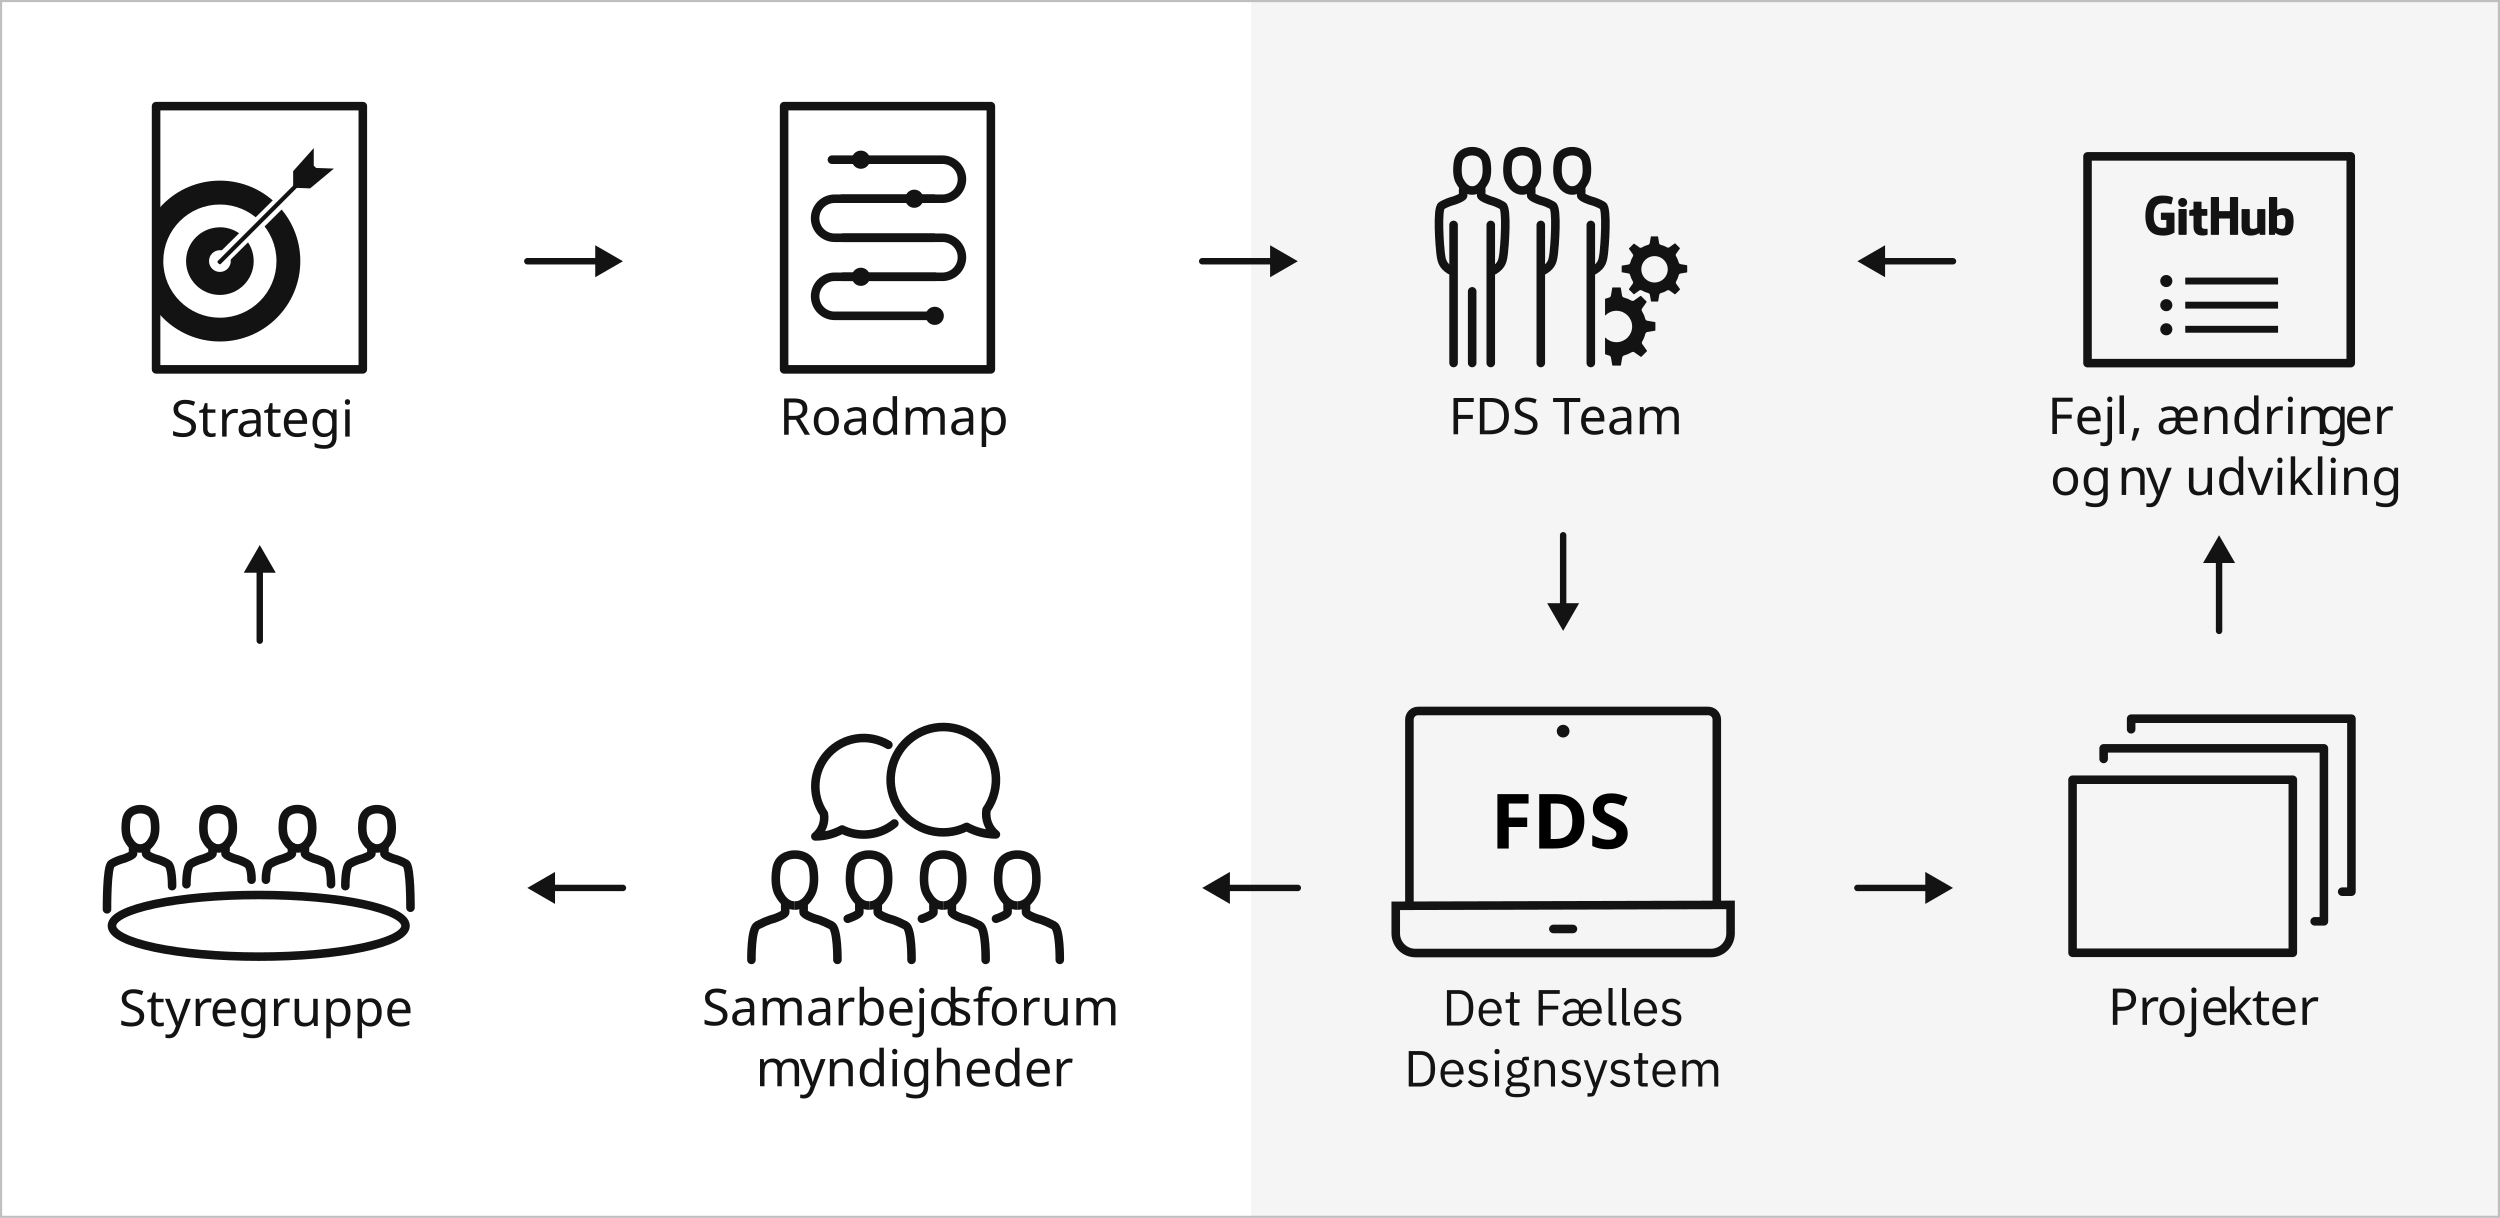
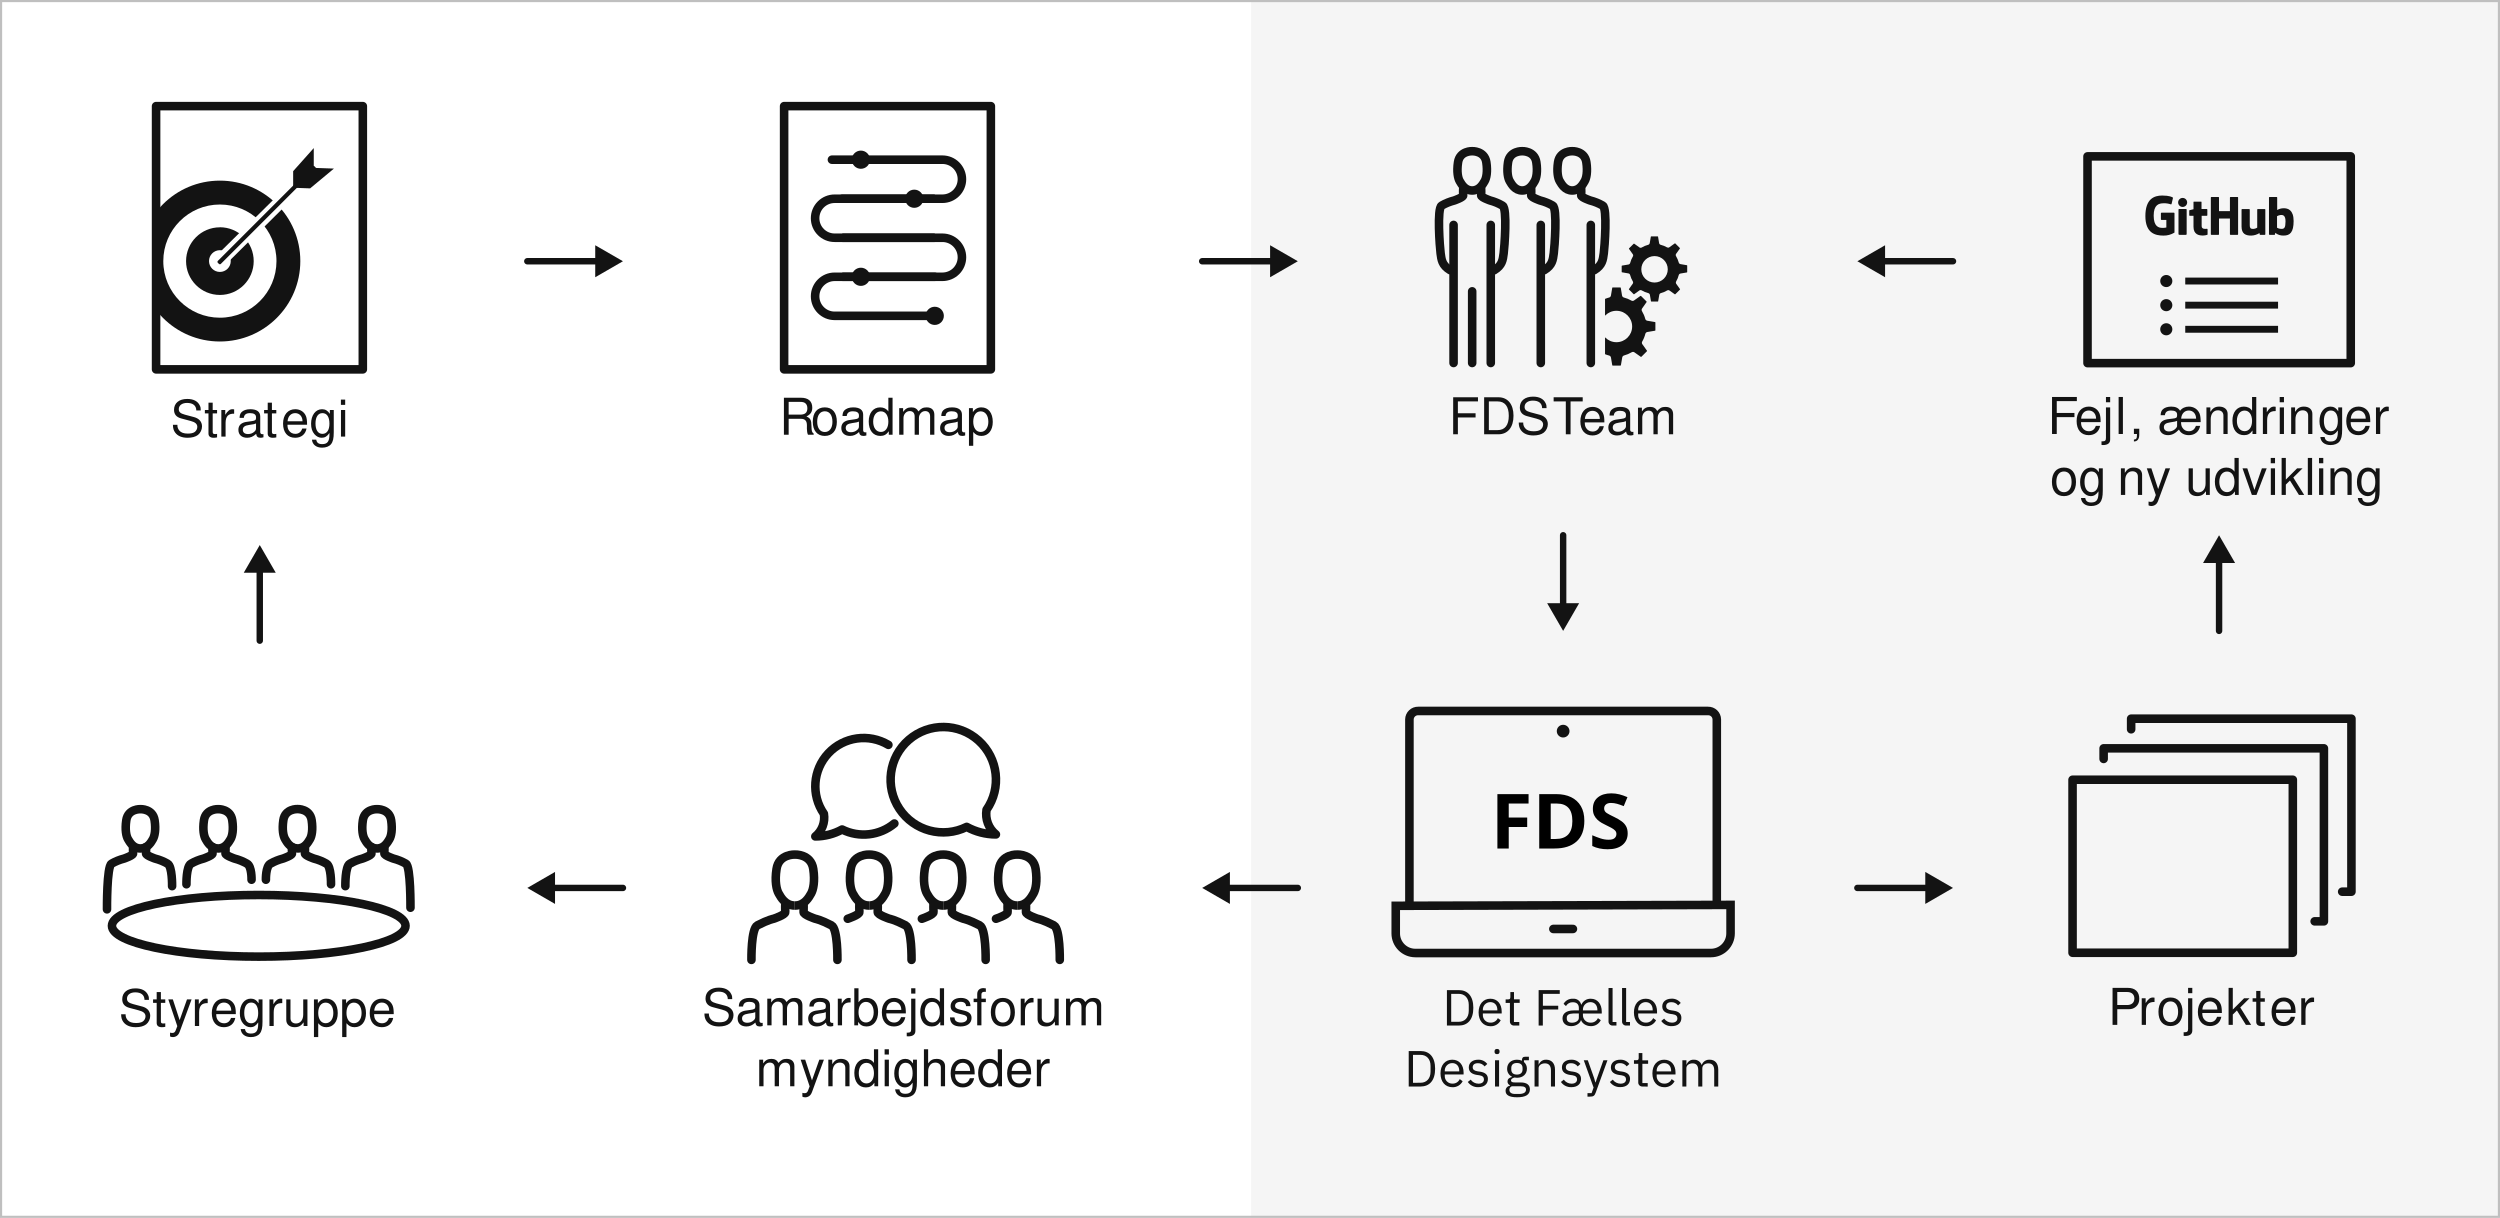
<svg xmlns="http://www.w3.org/2000/svg" viewBox="0 0 1168 569">
  <defs>
-     <style>.cls-1,.cls-10,.cls-12,.cls-19,.cls-20,.cls-4{fill:none;}.cls-2{fill:#fff;}.cls-3{fill:#f5f5f5;}.cls-10,.cls-12,.cls-19,.cls-20,.cls-4{stroke:#131313;}.cls-10,.cls-4{stroke-linejoin:round;}.cls-10,.cls-19,.cls-20,.cls-4{stroke-width:4px;}.cls-5{clip-path:url(#clip-path);}.cls-6,.cls-7{fill:#131313;}.cls-7{font-size:23.73px;font-family:IBMPlexSans, IBM Plex Sans;}.cls-8{letter-spacing:0em;}.cls-9{letter-spacing:0em;}.cls-10,.cls-12,.cls-20{stroke-linecap:round;}.cls-11{letter-spacing:-0.02em;}.cls-12,.cls-19,.cls-20{stroke-miterlimit:10;}.cls-12{stroke-width:3px;}.cls-13{letter-spacing:-0.01em;}.cls-14{letter-spacing:-0.02em;}.cls-15{letter-spacing:0.01em;}.cls-16{letter-spacing:-0.01em;}.cls-17{letter-spacing:-0.01em;}.cls-18{font-size:35.6px;font-family:IBMPlexSans-Bold, IBM Plex Sans;font-weight:700;}.cls-21{letter-spacing:-0.06em;}.cls-22{clip-path:url(#clip-path-2);}.cls-23{fill:#bfbfbf;}</style>
+     <style>.cls-1,.cls-10,.cls-12,.cls-19,.cls-20,.cls-4{fill:none;}.cls-2{fill:#fff;}.cls-3{fill:#f5f5f5;}.cls-10,.cls-12,.cls-19,.cls-20,.cls-4{stroke:#131313;}.cls-10,.cls-4{stroke-linejoin:round;}.cls-10,.cls-19,.cls-20,.cls-4{stroke-width:4px;}.cls-5{clip-path:url(#clip-path);}.cls-6,.cls-7{fill:#131313;}.cls-7{font-size:23.73px;font-family:IBMPlexSans, IBM Plex Sans, Helvetica, Arial;}.cls-8{letter-spacing:0em;}.cls-9{letter-spacing:0em;}.cls-10,.cls-12,.cls-20{stroke-linecap:round;}.cls-11{letter-spacing:-0.02em;}.cls-12,.cls-19,.cls-20{stroke-miterlimit:10;}.cls-12{stroke-width:3px;}.cls-13{letter-spacing:-0.01em;}.cls-14{letter-spacing:-0.02em;}.cls-15{letter-spacing:0.01em;}.cls-16{letter-spacing:-0.01em;}.cls-17{letter-spacing:-0.01em;}.cls-18{font-size:35.6px;font-family:IBMPlexSans-Bold, IBM Plex Sans;font-weight:700;}.cls-21{letter-spacing:-0.06em;}.cls-22{clip-path:url(#clip-path-2);}.cls-23{fill:#bfbfbf;}</style>
    <clipPath id="clip-path">
      <rect class="cls-1" x="72.92" y="49.59" width="96.59" height="122.98" />
    </clipPath>
    <clipPath id="clip-path-2">
      <rect class="cls-1" x="749.88" y="130.2" width="29.29" height="44.42" transform="translate(1529.04 304.82) rotate(180)" />
    </clipPath>
  </defs>
  <g id="Layer_2" data-name="Layer 2">
    <rect class="cls-2" x="0.5" y="0.24" width="1168" height="569" />
    <rect class="cls-3" x="584.5" y="0.24" width="584" height="569" />
  </g>
  <g id="Layer_1" data-name="Layer 1">
    <rect class="cls-4" x="72.92" y="49.59" width="96.59" height="122.98" />
    <g class="cls-5">
      <circle class="cls-6" cx="102.73" cy="121.97" r="37.58" />
      <path class="cls-2" d="M129.17,122a26.44,26.44,0,1,1-26.44-26.45A26.44,26.44,0,0,1,129.17,122Zm-26.44-15.8a15.8,15.8,0,1,0,15.8,15.8A15.8,15.8,0,0,0,102.73,106.17Z" />
      <circle class="cls-2" cx="102.73" cy="121.97" r="5.08" />
      <polygon class="cls-2" points="102.38 118.17 113.59 107.11 117.8 111.32 106.15 122.88 102.38 118.17" />
      <polygon class="cls-2" points="118.53 102.41 129.74 91.34 133.94 95.55 122.3 107.11 118.53 102.41" />
      <polygon class="cls-6" points="136.96 87.69 136.96 79.97 146.59 69.18 146.59 78.43 136.96 87.69" />
      <polygon class="cls-6" points="137.17 87.73 144.89 88.01 156.01 78.76 146.76 78.43 137.17 87.73" />
      <rect class="cls-6" x="123.6" y="68.58" width="1.98" height="63.8" rx="0.63" transform="translate(107.54 -58.67) rotate(45)" />
    </g>
    <text class="cls-7" transform="translate(79.65 203.98)">St<tspan class="cls-8" x="22.12" y="0">r</tspan>
      <tspan x="30.73" y="0">a</tspan>
      <tspan class="cls-8" x="43.41" y="0">t</tspan>
      <tspan x="51.64" y="0">egi</tspan>
    </text>
    <text class="cls-7" transform="translate(55.45 479.36)">Sty<tspan class="cls-9" x="33.96" y="0">r</tspan>
      <tspan x="42.55" y="0">egruppe</tspan>
    </text>
    <ellipse class="cls-4" cx="120.88" cy="432.54" rx="68.58" ry="14.4" />
    <path class="cls-4" d="M101.9,396.4c3.42,0,5-3,5.81-4.34s1.47-4.36.8-8.83c-.81-5.45-6.61-5.19-6.61-5.19s-5.8-.26-6.61,5.19c-.67,4.47,0,7.46.8,8.83s2.39,4.35,5.81,4.34" />
    <path class="cls-10" d="M99.3,395.73s-.08,2.07,0,3-4.2,2.4-4.2,2.4a23.34,23.34,0,0,0-5.85,2.37c-2.29,1.19-2.14,9.63-2.14,9.63" />
    <path class="cls-10" d="M105.34,395.73s.08,2.07,0,3,4.2,2.4,4.2,2.4a23.22,23.22,0,0,1,5.84,2.37c2.3,1.19,2.14,7.51,2.14,7.51" />
    <path class="cls-4" d="M139,396.4c3.42,0,5-3,5.81-4.34s1.47-4.36.8-8.83C144.82,377.78,139,378,139,378s-5.81-.26-6.62,5.19c-.66,4.47,0,7.46.81,8.83s2.39,4.35,5.81,4.34" />
    <path class="cls-10" d="M136.42,395.73s-.08,2.07,0,3-4.2,2.4-4.2,2.4a23.34,23.34,0,0,0-5.85,2.37c-2.3,1.19-2.14,7.51-2.14,7.51" />
    <path class="cls-10" d="M142.46,395.73s.08,2.07,0,3,4.19,2.4,4.19,2.4a23.17,23.17,0,0,1,5.85,2.37c2.3,1.19,2.15,9.63,2.15,9.63" />
    <path class="cls-4" d="M176.14,396.4c3.42,0,5-3,5.81-4.34s1.47-4.36.8-8.83c-.81-5.45-6.61-5.19-6.61-5.19s-5.8-.26-6.61,5.19c-.67,4.47,0,7.46.8,8.83s2.39,4.35,5.81,4.34" />
    <path class="cls-10" d="M173.54,395.73s-.08,2.07,0,3-4.2,2.4-4.2,2.4a23.34,23.34,0,0,0-5.85,2.37c-2.3,1.19-2.14,10.51-2.14,10.51" />
    <path class="cls-10" d="M179.58,395.73s.08,2.07,0,3,4.2,2.4,4.2,2.4a23.22,23.22,0,0,1,5.84,2.37c2.3,1.19,2.15,20.59,2.15,20.59" />
    <path class="cls-4" d="M65.62,396.4c-3.43,0-5-3-5.81-4.34s-1.47-4.36-.81-8.83c.81-5.45,6.62-5.19,6.62-5.19s5.8-.26,6.61,5.19c.67,4.47,0,7.46-.8,8.83s-2.39,4.35-5.81,4.34" />
    <path class="cls-10" d="M68.22,395.73s.08,2.07,0,3,4.19,2.4,4.19,2.4a23.17,23.17,0,0,1,5.85,2.37c2.3,1.19,2.14,10.51,2.14,10.51" />
    <path class="cls-10" d="M62.18,395.73s-.08,2.07,0,3-4.2,2.4-4.2,2.4a23.34,23.34,0,0,0-5.85,2.37c-2.3,1.19-2.14,21.34-2.14,21.34" />
    <text class="cls-7" transform="translate(364.04 203.12)">
      <tspan class="cls-11">R</tspan>
      <tspan x="14.83" y="0">oadmap</tspan>
    </text>
    <rect class="cls-4" x="366.34" y="49.59" width="96.59" height="122.98" />
    <path class="cls-10" d="M388.68,74.61h51.63a9.11,9.11,0,0,1,9.11,9.12h0a9.12,9.12,0,0,1-9.11,9.12H393.52" />
    <path class="cls-4" d="M436.72,111.08H389.94a9.12,9.12,0,0,1-9.12-9.12h0a9.11,9.11,0,0,1,9.12-9.11h46.78" />
    <path class="cls-10" d="M436.72,147.56H389.94a9.12,9.12,0,0,1-9.12-9.12h0a9.12,9.12,0,0,1,9.12-9.12h46.78" />
    <path class="cls-4" d="M393.52,111.08h46.79a9.12,9.12,0,0,1,9.11,9.12h0a9.11,9.11,0,0,1-9.11,9.12H393.52" />
    <circle class="cls-6" cx="402.2" cy="74.61" r="4.25" />
    <circle class="cls-6" cx="427.15" cy="92.85" r="4.25" />
    <circle class="cls-6" cx="402.2" cy="129.32" r="4.25" />
    <circle class="cls-6" cx="436.72" cy="147.56" r="4.25" />
    <line class="cls-12" x1="246.36" y1="122.05" x2="280.28" y2="122.05" />
    <polygon class="cls-6" points="278.09 129.53 291.04 122.05 278.09 114.58 278.09 129.53" />
    <line class="cls-12" x1="561.66" y1="122.05" x2="595.58" y2="122.05" />
    <polygon class="cls-6" points="593.39 129.53 606.34 122.05 593.39 114.58 593.39 129.53" />
    <line class="cls-12" x1="606.34" y1="414.84" x2="572.42" y2="414.84" />
    <polygon class="cls-6" points="574.61 407.36 561.66 414.84 574.61 422.32 574.61 407.36" />
    <text class="cls-7" transform="translate(327.96 479.02)">Samarbejd<tspan class="cls-9" x="115.06" y="0">s</tspan>
      <tspan class="cls-8" x="126.5" y="0">f</tspan>
      <tspan x="134.09" y="0">orum</tspan>
      <tspan class="cls-13" x="25.1" y="28.48">m</tspan>
      <tspan x="45.63" y="28.48">yndigheder</tspan>
    </text>
    <path class="cls-4" d="M371.34,423.07c-4.44,0-6.53-3.87-7.54-5.64s-1.9-5.65-1-11.44c1.05-7.07,8.58-6.74,8.58-6.74s7.53-.33,8.58,6.74c.86,5.79,0,9.68-1,11.44s-3.1,5.65-7.54,5.64" />
    <path class="cls-10" d="M366.87,422.2s-.09,2.68,0,3.94-5.44,3.11-5.44,3.11-2.46.42-7.58,3.08c-3,1.54-2.78,16.13-2.78,16.13" />
    <path class="cls-10" d="M375.44,422.2s.09,2.68,0,3.94,5.44,3.11,5.44,3.11,2.46.42,7.58,3.08c3,1.54,2.78,16.13,2.78,16.13" />
    <path class="cls-4" d="M406,423.07c-4.44,0-6.53-3.87-7.54-5.64s-1.9-5.65-1-11.44c1.05-7.07,8.58-6.74,8.58-6.74s7.53-.33,8.58,6.74c.86,5.79,0,9.68-1,11.44s-3.1,5.65-7.54,5.64" />
    <path class="cls-10" d="M401.5,422.2s-.09,2.68,0,3.94-5.44,3.11-5.44,3.11" />
    <path class="cls-10" d="M410.07,422.2s.09,2.68,0,3.94,5.44,3.11,5.44,3.11,2.46.42,7.58,3.08c3,1.54,2.78,16.13,2.78,16.13" />
    <path class="cls-4" d="M440.6,423.07c-4.44,0-6.53-3.87-7.54-5.64s-1.9-5.65-1-11.44c1.05-7.07,8.58-6.74,8.58-6.74s7.53-.33,8.58,6.74c.86,5.79,0,9.68-1,11.44s-3.1,5.65-7.54,5.64" />
    <path class="cls-10" d="M436.13,422.2s-.09,2.68,0,3.94-5.44,3.11-5.44,3.11" />
    <path class="cls-10" d="M444.7,422.2s.09,2.68,0,3.94,5.44,3.11,5.44,3.11,2.46.42,7.58,3.08c3,1.54,2.78,16.13,2.78,16.13" />
    <path class="cls-4" d="M475.23,423.07c-4.44,0-6.53-3.87-7.54-5.64s-1.9-5.65-1-11.44c1.05-7.07,8.58-6.74,8.58-6.74s7.53-.33,8.58,6.74c.86,5.79,0,9.68-1,11.44s-3.1,5.65-7.54,5.64" />
    <path class="cls-10" d="M470.76,422.2s-.09,2.68,0,3.94-5.44,3.11-5.44,3.11" />
    <path class="cls-10" d="M479.33,422.2s.09,2.68,0,3.94,5.44,3.11,5.44,3.11,2.46.42,7.58,3.08c3,1.54,2.78,16.13,2.78,16.13" />
    <path class="cls-4" d="M460.91,378.32a24.61,24.61,0,1,0-9.27,8,28.53,28.53,0,0,0,13.65,3.53A12.3,12.3,0,0,1,460.91,378.32Z" />
    <path class="cls-10" d="M415.06,348a22.56,22.56,0,0,0-30.14,32.19,11.26,11.26,0,0,1-4,10.59,26.05,26.05,0,0,0,12.51-3.24,22.53,22.53,0,0,0,24.42-2.8" />
    <line class="cls-12" x1="121.36" y1="299.32" x2="121.36" y2="265.4" />
    <polygon class="cls-6" points="128.84 267.59 121.36 254.64 113.88 267.59 128.84 267.59" />
    <line class="cls-12" x1="291.04" y1="414.84" x2="257.13" y2="414.84" />
    <polygon class="cls-6" points="259.31 407.36 246.36 414.84 259.31 422.32 259.31 407.36" />
    <line class="cls-12" x1="912.44" y1="122.05" x2="878.52" y2="122.05" />
    <polygon class="cls-6" points="880.71 114.58 867.76 122.05 880.71 129.53 880.71 114.58" />
    <text class="cls-7" transform="translate(956.57 202.76)">
      <tspan class="cls-14">F</tspan>
      <tspan x="12.67" y="0">ej</tspan>
      <tspan class="cls-15" x="31.64" y="0">l</tspan>
      <tspan x="38.33" y="0">, ændrin</tspan>
      <tspan class="cls-16" x="126.26" y="0">g</tspan>
      <tspan x="138.65" y="0">er </tspan>
      <tspan x="1.23" y="28.48">og </tspan>
      <tspan class="cls-13" x="32.66" y="28.48">n</tspan>
      <tspan x="45.95" y="28.48">y udvikling</tspan>
    </text>
    <rect class="cls-4" x="988.49" y="59.86" width="96.59" height="122.98" transform="translate(915.43 1158.14) rotate(-90)" />
    <rect class="cls-6" x="1020.95" y="129.69" width="43.36" height="3.22" />
    <circle class="cls-6" cx="1012.09" cy="131.3" r="2.83" />
    <rect class="cls-6" x="1020.95" y="140.96" width="43.36" height="3.22" />
    <circle class="cls-6" cx="1012.09" cy="142.57" r="2.83" />
    <rect class="cls-6" x="1020.95" y="152.23" width="43.36" height="3.22" />
    <circle class="cls-6" cx="1012.09" cy="153.84" r="2.83" />
    <path class="cls-6" d="M1015.66,99.37h-5.81a.28.28,0,0,0-.28.27v2.84a.28.28,0,0,0,.28.27h2.27v3.54a7,7,0,0,1-1.92.17c-1.66,0-4-.61-4-5.71s2.42-5.78,4.69-5.78a9.37,9.37,0,0,1,3.35.51.27.27,0,0,0,.33-.26l.65-2.75a.25.25,0,0,0-.11-.21c-.22-.16-1.55-.91-4.92-.91-3.89,0-7.87,1.66-7.87,9.6s4.56,9.12,8.4,9.12a9.47,9.47,0,0,0,5.12-1.36c.08,0,.08-.15.08-.2V99.64A.27.27,0,0,0,1015.66,99.37Z" />
    <path class="cls-6" d="M1045.64,92.31a.27.27,0,0,0-.27-.28h-3.27a.28.28,0,0,0-.28.28v6.33h-5.1V92.31a.27.27,0,0,0-.27-.28h-3.28a.28.28,0,0,0-.27.28v17.13a.28.28,0,0,0,.27.28h3.28a.27.27,0,0,0,.27-.28v-7.33h5.1v7.33a.27.27,0,0,0,.27.28h3.28a.27.27,0,0,0,.27-.28Z" />
    <path class="cls-6" d="M1021.84,94.55a2.11,2.11,0,1,0-2.11,2.14A2.12,2.12,0,0,0,1021.84,94.55Z" />
    <path class="cls-6" d="M1021.61,105.83V97.92a.28.28,0,0,0-.27-.28h-3.27a.31.31,0,0,0-.28.31v11.33c0,.34.21.44.48.44h2.94c.32,0,.4-.16.4-.44Z" />
    <path class="cls-6" d="M1058.09,97.67h-3.25a.27.27,0,0,0-.27.27v8.41a3.71,3.71,0,0,1-2,.6c-1.17,0-1.48-.53-1.48-1.68V97.94a.27.27,0,0,0-.27-.27h-3.3a.27.27,0,0,0-.27.27v7.89c0,3.41,1.9,4.24,4.51,4.24a7.64,7.64,0,0,0,3.87-1.18,5.93,5.93,0,0,0,.12.69.29.29,0,0,0,.24.15h2.1a.27.27,0,0,0,.27-.27V97.94A.27.27,0,0,0,1058.09,97.67Z" />
    <path class="cls-6" d="M1067,97.29a6.1,6.1,0,0,0-3.1.82v-5.8a.27.27,0,0,0-.27-.28h-3.29a.28.28,0,0,0-.27.28v17.13a.28.28,0,0,0,.28.28h2.27a.26.26,0,0,0,.24-.15,4.91,4.91,0,0,0,.14-.79,5.85,5.85,0,0,0,3.89,1.28c3,0,4.69-1.52,4.69-6.8S1068.82,97.29,1067,97.29Zm-1.28,9.65a3.85,3.85,0,0,1-1.89-.54V101a4.4,4.4,0,0,1,1.68-.55c1.17-.1,2.29.25,2.29,3C1067.77,106.41,1067.27,107,1065.69,106.94Z" />
    <path class="cls-6" d="M1031,97.64h-2.45V94.4c0-.13-.06-.19-.2-.19H1025c-.13,0-.2.06-.2.19v3.35s-1.68.4-1.79.44a.26.26,0,0,0-.2.26v2.11a.27.27,0,0,0,.27.27h1.72v5.07c0,3.77,2.64,4.14,4.42,4.14a7.41,7.41,0,0,0,2-.32.26.26,0,0,0,.16-.25v-2.32a.28.28,0,0,0-.27-.27c-.15,0-.51.06-.89.06-1.21,0-1.61-.56-1.61-1.29v-4.82H1031a.27.27,0,0,0,.27-.27V97.92A.28.28,0,0,0,1031,97.64Z" />
    <line class="cls-12" x1="730.3" y1="250.07" x2="730.3" y2="283.99" />
    <polygon class="cls-6" points="722.82 281.8 730.3 294.75 737.78 281.8 722.82 281.8" />
    <rect class="cls-4" x="979.34" y="353.26" width="80.83" height="102.91" transform="translate(615.04 1424.47) rotate(-90)" />
    <polyline class="cls-10" points="982.82 354.57 982.82 349.62 1085.73 349.62 1085.73 430.45 1081.41 430.45" />
    <polyline class="cls-10" points="995.67 340.72 995.67 335.77 1098.59 335.77 1098.59 416.6 1094.27 416.6" />
    <text class="cls-7" transform="translate(984.83 478.83)">
      <tspan class="cls-17">P</tspan>
      <tspan class="cls-9" x="14.14" y="0">r</tspan>
      <tspan x="22.74" y="0">oje</tspan>
      <tspan class="cls-17" x="54.99" y="0">k</tspan>
      <tspan class="cls-8" x="67.26" y="0">t</tspan>
      <tspan x="75.49" y="0">er</tspan>
    </text>
    <line class="cls-12" x1="867.76" y1="414.84" x2="901.68" y2="414.84" />
    <polygon class="cls-6" points="899.49 422.32 912.44 414.84 899.49 407.36 899.49 422.32" />
    <line class="cls-12" x1="1036.75" y1="294.75" x2="1036.75" y2="260.84" />
    <polygon class="cls-6" points="1044.23 263.02 1036.75 250.07 1029.27 263.02 1044.23 263.02" />
    <path class="cls-6" d="M676,462.58h5.56c4.12,0,6.78,2.75,6.78,8.28s-2.66,8.28-6.78,8.28H676Zm5.56,14.8c2.72,0,4.65-1.9,4.65-5.17V469.5c0-3.27-1.93-5.17-4.65-5.17H678v13.05Z" />
    <path class="cls-6" d="M690.8,473c0-3.89,2.18-6.4,5.5-6.4s5.29,2.51,5.29,6v.9h-8.8v.57a3.47,3.47,0,0,0,3.63,3.7,3.55,3.55,0,0,0,3.37-2.11l1.35,1a5.14,5.14,0,0,1-4.84,2.8C693,479.42,690.8,476.91,690.8,473Zm2-1.11v.17h6.76v-.27c0-2.15-1.3-3.6-3.25-3.6A3.48,3.48,0,0,0,692.79,471.9Z" />
    <path class="cls-6" d="M707.43,479.14a1.87,1.87,0,0,1-2-2v-8.57h-2v-1.66h1.14c.8,0,1.07-.28,1.07-1.11V463.5h1.7v3.39H710v1.66h-2.69v8.93h2.5v1.66Z" />
    <path class="cls-6" d="M718.85,479.14V462.58h9.87v1.75h-7.88v5.55H728v1.76h-7.19v7.5Z" />
    <path class="cls-6" d="M746.54,475.67l1.35.95a5,5,0,0,1-4.62,2.8c-2.59,0-4.27-1.66-4.54-2.75h-.14c-.21,1-1.8,2.75-4.53,2.75-2.47,0-4.06-1.42-4.06-3.65s1.76-3.7,5.22-3.7h2.42v-1.14c0-1.73-1-2.68-2.82-2.68a3.38,3.38,0,0,0-3.18,1.8L730.5,469a4.69,4.69,0,0,1,4.37-2.39,3.55,3.55,0,0,1,3.84,2.73h.14a4.58,4.58,0,0,1,4.42-2.73c3.11,0,5.07,2.51,5.07,6v.9h-8.8v.57a3.47,3.47,0,0,0,3.63,3.7A3.51,3.51,0,0,0,746.54,475.67Zm-11.41-2.18c-2.16.07-3.13.74-3.13,1.92v.5c0,1.21.92,1.9,2.44,1.9,1.83,0,3.2-1,3.2-2.23v-2.09Zm11.17-1.42v-.27c0-2.15-1.3-3.6-3.25-3.6a3.48,3.48,0,0,0-3.51,3.7v.17Z" />
    <path class="cls-6" d="M753.5,479.14a1.86,1.86,0,0,1-2-2V461.58h1.9v15.9h1.8v1.66Z" />
    <path class="cls-6" d="M759.83,479.14a1.85,1.85,0,0,1-2-2V461.58h1.9v15.9h1.8v1.66Z" />
    <path class="cls-6" d="M763.37,473c0-3.89,2.18-6.4,5.51-6.4s5.29,2.51,5.29,6v.9h-8.81v.57a3.47,3.47,0,0,0,3.63,3.7,3.54,3.54,0,0,0,3.37-2.11l1.36,1a5.15,5.15,0,0,1-4.84,2.8C765.55,479.42,763.37,476.91,763.37,473Zm2-1.11v.17h6.77v-.27c0-2.15-1.31-3.6-3.25-3.6A3.48,3.48,0,0,0,765.36,471.9Z" />
    <path class="cls-6" d="M776.14,477l1.35-1.1a4.44,4.44,0,0,0,3.63,1.88c1.62,0,2.56-.74,2.56-2,0-.94-.52-1.68-2.13-1.92l-1-.14c-2.26-.33-3.94-1.26-3.94-3.54s1.87-3.6,4.36-3.6a5.07,5.07,0,0,1,4.27,2L784,469.72a3.79,3.79,0,0,0-3.16-1.5c-1.57,0-2.4.74-2.4,1.9s.83,1.66,2.35,1.9l1,.14c2.71.4,3.75,1.59,3.75,3.44,0,2.37-1.73,3.82-4.53,3.82A5.71,5.71,0,0,1,776.14,477Z" />
    <path class="cls-6" d="M658.15,491.05h5.55c4.13,0,6.79,2.76,6.79,8.28s-2.66,8.29-6.79,8.29h-5.55Zm5.55,14.81c2.73,0,4.65-1.9,4.65-5.17V498c0-3.27-1.92-5.17-4.65-5.17h-3.55v13.05Z" />
    <path class="cls-6" d="M673,501.49c0-3.89,2.18-6.4,5.5-6.4s5.29,2.51,5.29,6v.9H675v.57a3.47,3.47,0,0,0,3.63,3.7,3.55,3.55,0,0,0,3.37-2.11l1.35,1a5.14,5.14,0,0,1-4.84,2.8C675.17,507.9,673,505.39,673,501.49Zm2-1.11v.17h6.76v-.27c0-2.16-1.3-3.6-3.25-3.6A3.48,3.48,0,0,0,675,500.38Z" />
    <path class="cls-6" d="M685.75,505.5l1.36-1.09a4.42,4.42,0,0,0,3.63,1.88c1.61,0,2.56-.74,2.56-2,0-.94-.52-1.68-2.14-1.92l-1-.14c-2.25-.33-3.94-1.26-3.94-3.54s1.88-3.6,4.37-3.6a5.08,5.08,0,0,1,4.27,2l-1.26,1.14a3.78,3.78,0,0,0-3.15-1.5c-1.57,0-2.4.74-2.4,1.9s.83,1.66,2.35,1.9l1,.14c2.7.4,3.75,1.59,3.75,3.44,0,2.37-1.74,3.82-4.54,3.82A5.69,5.69,0,0,1,685.75,505.5Z" />
    <path class="cls-6" d="M698.26,491.43v-.3c0-.64.36-1.07,1.16-1.07s1.17.43,1.17,1.07v.3c0,.65-.36,1.07-1.17,1.07S698.26,492.08,698.26,491.43Zm.21,3.94h1.9v12.25h-1.9Z" />
    <path class="cls-6" d="M708.8,512.65c-3.82,0-5.39-1.1-5.39-3a2.29,2.29,0,0,1,2-2.37V507a1.78,1.78,0,0,1-1.1-1.71c0-1.23.88-1.83,2.12-2.13v-.1a4,4,0,0,1-2.3-3.75c0-2.49,1.82-4.22,4.6-4.22a5.43,5.43,0,0,1,2.32.47v-.21c0-1,.41-1.64,1.43-1.64h1.82v1.66h-2.32v.79a4.06,4.06,0,0,1,1.4,3.15c0,2.49-1.83,4.23-4.63,4.23a6.29,6.29,0,0,1-1.18-.12c-.81.21-1.62.61-1.62,1.37s.76.93,1.88.93h2.61c3,0,4.34,1.23,4.34,3.25C714.73,511.48,712.74,512.65,708.8,512.65Zm1.61-5.15h-4.08a1.71,1.71,0,0,0-1.14,1.66c0,1.07.74,1.94,2.66,1.94h1.75c2.12,0,3.35-.66,3.35-2C713,508.14,712.31,507.5,710.41,507.5Zm.93-7.86V499c0-1.61-1-2.37-2.64-2.37s-2.63.76-2.63,2.37v.66c0,1.62,1,2.38,2.63,2.38S711.34,501.26,711.34,499.64Z" />
    <path class="cls-6" d="M716.94,507.62V495.37h1.9v2h.09a3.48,3.48,0,0,1,3.47-2.28c2.51,0,4.1,1.71,4.1,4.67v7.86h-1.9v-7.53c0-2.18-1-3.29-2.77-3.29-1.52,0-3,.76-3,2.32v8.5Z" />
    <path class="cls-6" d="M729.26,505.5l1.35-1.09a4.44,4.44,0,0,0,3.63,1.88c1.61,0,2.56-.74,2.56-2,0-.94-.52-1.68-2.13-1.92l-1-.14c-2.25-.33-3.94-1.26-3.94-3.54s1.88-3.6,4.37-3.6a5.07,5.07,0,0,1,4.27,2l-1.26,1.14a3.77,3.77,0,0,0-3.15-1.5c-1.57,0-2.4.74-2.4,1.9s.83,1.66,2.35,1.9l1,.14c2.7.4,3.75,1.59,3.75,3.44,0,2.37-1.73,3.82-4.53,3.82A5.68,5.68,0,0,1,729.26,505.5Z" />
    <path class="cls-6" d="M749.1,495.37H751l-5.48,15.09c-.55,1.47-1,1.9-2.85,1.9h-1V510.7h1.92l.93-2.61-4.58-12.72h1.89l2.95,8.33.57,2h.11l.67-2Z" />
    <path class="cls-6" d="M752.14,505.5l1.35-1.09a4.44,4.44,0,0,0,3.63,1.88c1.61,0,2.56-.74,2.56-2,0-.94-.52-1.68-2.14-1.92l-1-.14c-2.25-.33-3.94-1.26-3.94-3.54s1.88-3.6,4.37-3.6a5.08,5.08,0,0,1,4.27,2L760,498.2a3.77,3.77,0,0,0-3.15-1.5c-1.57,0-2.4.74-2.4,1.9s.83,1.66,2.35,1.9l1,.14c2.7.4,3.75,1.59,3.75,3.44,0,2.37-1.73,3.82-4.53,3.82A5.68,5.68,0,0,1,752.14,505.5Z" />
    <path class="cls-6" d="M767.39,507.62a1.87,1.87,0,0,1-2-2V497h-2v-1.66h1.14c.81,0,1.07-.28,1.07-1.11V492h1.71v3.39H770V497h-2.68V506h2.49v1.66Z" />
    <path class="cls-6" d="M772,501.49c0-3.89,2.19-6.4,5.51-6.4s5.29,2.51,5.29,6v.9H774v.57a3.47,3.47,0,0,0,3.63,3.7,3.55,3.55,0,0,0,3.37-2.11l1.35,1a5.14,5.14,0,0,1-4.84,2.8C774.21,507.9,772,505.39,772,501.49Zm2-1.11v.17h6.76v-.27c0-2.16-1.31-3.6-3.25-3.6A3.47,3.47,0,0,0,774,500.38Z" />
    <path class="cls-6" d="M786,507.62V495.37h1.9v2h.1a3.29,3.29,0,0,1,3.3-2.28,3.75,3.75,0,0,1,3.74,2.49h0a3.67,3.67,0,0,1,3.73-2.49c2.49,0,4,1.71,4,4.67v7.86h-1.89v-7.53c0-2.15-.84-3.29-2.69-3.29-1.49,0-2.87.76-2.87,2.32v8.5h-1.9v-7.53c0-2.18-.83-3.29-2.63-3.29-1.49,0-2.92.76-2.92,2.32v8.5Z" />
    <text class="cls-18" transform="translate(696.38 396.42)">FDS</text>
    <path class="cls-19" d="M658.48,422.56V336.09a4,4,0,0,1,4.09-3.92H798a4,4,0,0,1,4.09,3.92v86.5" />
    <path class="cls-19" d="M808.52,422.77v13.34a9.17,9.17,0,0,1-9.15,9.14H661.23a9.16,9.16,0,0,1-9.14-9.14V423.19Z" />
    <line class="cls-20" x1="725.73" y1="434.01" x2="734.87" y2="434.01" />
    <circle class="cls-6" cx="730.3" cy="341.59" r="2.97" />
    <text class="cls-7" transform="translate(676.78 202.9)">FDS <tspan class="cls-21" x="48.58" y="0">T</tspan>
      <tspan x="60.61" y="0">eam</tspan>
    </text>
    <path class="cls-4" d="M687.8,89c-3.42,0-5-3-5.81-4.34s-1.47-4.36-.8-8.82c.81-5.45,6.61-5.2,6.61-5.2s5.81-.25,6.62,5.2c.66,4.46,0,7.46-.81,8.82S691.23,89,687.8,89" />
    <path class="cls-10" d="M692,88.28s.07,2.07,0,3,4.19,2.39,4.19,2.39A23.17,23.17,0,0,1,702,96.09c2.3,1.19.87,19.76.51,22.29-.41,3-.59,5.56-4.46,7.89" />
    <line class="cls-10" x1="696.49" y1="105.09" x2="696.49" y2="169.59" />
    <path class="cls-10" d="M683.6,88.28s-.07,2.07,0,3-4.19,2.39-4.19,2.39a23.17,23.17,0,0,0-5.85,2.37c-2.3,1.19-.86,19.76-.51,22.29.41,3,.6,5.56,4.46,7.89" />
    <line class="cls-10" x1="679.11" y1="105.09" x2="679.11" y2="169.59" />
    <line class="cls-10" x1="687.8" y1="136.11" x2="687.8" y2="169.59" />
    <path class="cls-4" d="M711.17,89c-3.42,0-5-3-5.81-4.34s-1.47-4.36-.81-8.82c.81-5.45,6.62-5.2,6.62-5.2s5.8-.25,6.61,5.2c.67,4.46,0,7.46-.8,8.82S714.59,89,711.17,89" />
    <path class="cls-10" d="M715.37,88.28s.07,2.07,0,3,4.19,2.39,4.19,2.39a23.17,23.17,0,0,1,5.85,2.37c2.3,1.19.86,19.76.51,22.29-.41,3-.59,5.56-4.46,7.89" />
    <line class="cls-10" x1="719.86" y1="105.09" x2="719.86" y2="169.59" />
    <path class="cls-4" d="M734.54,89c-3.43,0-5-3-5.82-4.34s-1.46-4.36-.8-8.82c.81-5.45,6.62-5.2,6.62-5.2s5.8-.25,6.61,5.2c.66,4.46,0,7.46-.8,8.82S738,89,734.54,89" />
    <path class="cls-10" d="M738.73,88.28s.08,2.07,0,3,4.2,2.39,4.2,2.39a23.34,23.34,0,0,1,5.85,2.37c2.29,1.19.86,19.76.51,22.29-.42,3-.6,5.56-4.46,7.89" />
    <line class="cls-10" x1="743.23" y1="105.09" x2="743.23" y2="169.59" />
    <g class="cls-22">
      <path class="cls-6" d="M737,150.75a.23.23,0,0,1,.19-.23l3.6-.6a1.14,1.14,0,0,0,.92-.84,14.12,14.12,0,0,1,1.49-3.59,1.13,1.13,0,0,0,0-1.26l-2.11-3a.24.24,0,0,1,0-.29l2.56-2.56a.19.19,0,0,1,.16-.06.2.2,0,0,1,.13,0l3,2.11a1.15,1.15,0,0,0,1.26.06,13.43,13.43,0,0,1,3.59-1.49,1.15,1.15,0,0,0,.84-.93l.61-3.6a.22.22,0,0,1,.22-.18H757a.22.22,0,0,1,.22.18l.6,3.6a1.18,1.18,0,0,0,.85.93,14.08,14.08,0,0,1,3.51,1.43,1.13,1.13,0,0,0,1.25-.06l3-2.13a.28.28,0,0,1,.13,0,.23.23,0,0,1,.16.07l2.55,2.55a.23.23,0,0,1,0,.29l-2.11,3a1.15,1.15,0,0,0,0,1.26,13.76,13.76,0,0,1,1.51,3.58,1.18,1.18,0,0,0,.92.85l3.62.62a.22.22,0,0,1,.19.22v3.61a.22.22,0,0,1-.19.22l-3.57.6a1.15,1.15,0,0,0-.93.85,13.78,13.78,0,0,1-1.47,3.6,1.16,1.16,0,0,0,.06,1.25l2.14,3a.23.23,0,0,1,0,.29l-2.55,2.55a.22.22,0,0,1-.16.07.22.22,0,0,1-.13,0l-3-2.11a1.17,1.17,0,0,0-1.26-.05,13.9,13.9,0,0,1-3.58,1.51,1.18,1.18,0,0,0-.85.92l-.62,3.62a.22.22,0,0,1-.22.19h-3.61a.22.22,0,0,1-.22-.19l-.6-3.57a1.16,1.16,0,0,0-.85-.93,13.92,13.92,0,0,1-3.68-1.51,1.17,1.17,0,0,0-1.26.05l-3,2.13a.38.38,0,0,1-.13,0,.22.22,0,0,1-.16-.07L741,164.14a.24.24,0,0,1,0-.29l2.11-3a1.15,1.15,0,0,0,.06-1.26,13.43,13.43,0,0,1-1.49-3.59,1.15,1.15,0,0,0-.93-.85l-3.6-.61a.21.21,0,0,1-.18-.22v-3.6Zm18.19,9.13a7.34,7.34,0,1,0-7.33-7.34A7.34,7.34,0,0,0,755.17,159.88Z" />
    </g>
    <path class="cls-6" d="M757.67,124.27a.2.2,0,0,1,.16-.19l3-.5a1,1,0,0,0,.78-.72,11.54,11.54,0,0,1,1.25-3,1,1,0,0,0,0-1.06l-1.78-2.51a.2.2,0,0,1,0-.24l2.15-2.15a.19.19,0,0,1,.14-.06.15.15,0,0,1,.11,0l2.5,1.78a1,1,0,0,0,1.06,0,11.41,11.41,0,0,1,3-1.25,1,1,0,0,0,.71-.78l.52-3a.18.18,0,0,1,.18-.16h3a.19.19,0,0,1,.19.16l.5,3a1,1,0,0,0,.72.78,11.47,11.47,0,0,1,3,1.21,1.09,1.09,0,0,0,.49.13,1,1,0,0,0,.57-.18l2.52-1.8a.23.23,0,0,1,.11,0,.18.18,0,0,1,.14,0l2.14,2.15a.2.2,0,0,1,0,.25l-1.78,2.49a1,1,0,0,0,0,1.06,11.8,11.8,0,0,1,1.27,3,1,1,0,0,0,.78.71l3,.52a.19.19,0,0,1,.16.19v3a.19.19,0,0,1-.16.19l-3,.51a1,1,0,0,0-.79.72,11.22,11.22,0,0,1-1.23,3,1,1,0,0,0,0,1l1.8,2.52a.21.21,0,0,1,0,.25l-2.15,2.15a.19.19,0,0,1-.14.06.21.21,0,0,1-.11,0l-2.49-1.77a1,1,0,0,0-1.06-.05,11.46,11.46,0,0,1-3,1.27,1,1,0,0,0-.71.78l-.52,3a.2.2,0,0,1-.19.16h-3a.18.18,0,0,1-.18-.16l-.51-3a1,1,0,0,0-.72-.78,11.77,11.77,0,0,1-3.09-1.27,1,1,0,0,0-1.06,0l-2.49,1.79a.25.25,0,0,1-.11,0,.2.2,0,0,1-.14-.06l-2.15-2.15a.21.21,0,0,1,0-.25l1.78-2.5a1,1,0,0,0,0-1.06,11.77,11.77,0,0,1-1.26-3,.93.93,0,0,0-.78-.71l-3-.52a.17.17,0,0,1-.15-.18v-3ZM773,132a6.18,6.18,0,1,0-6.18-6.18A6.18,6.18,0,0,0,773,132Z" />
  </g>
  <g id="Layer_3" data-name="Layer 3">
    <path class="cls-23" d="M1167,1V568H1V1H1167m1-1H0V569H1168V0Z" />
  </g>
</svg>
